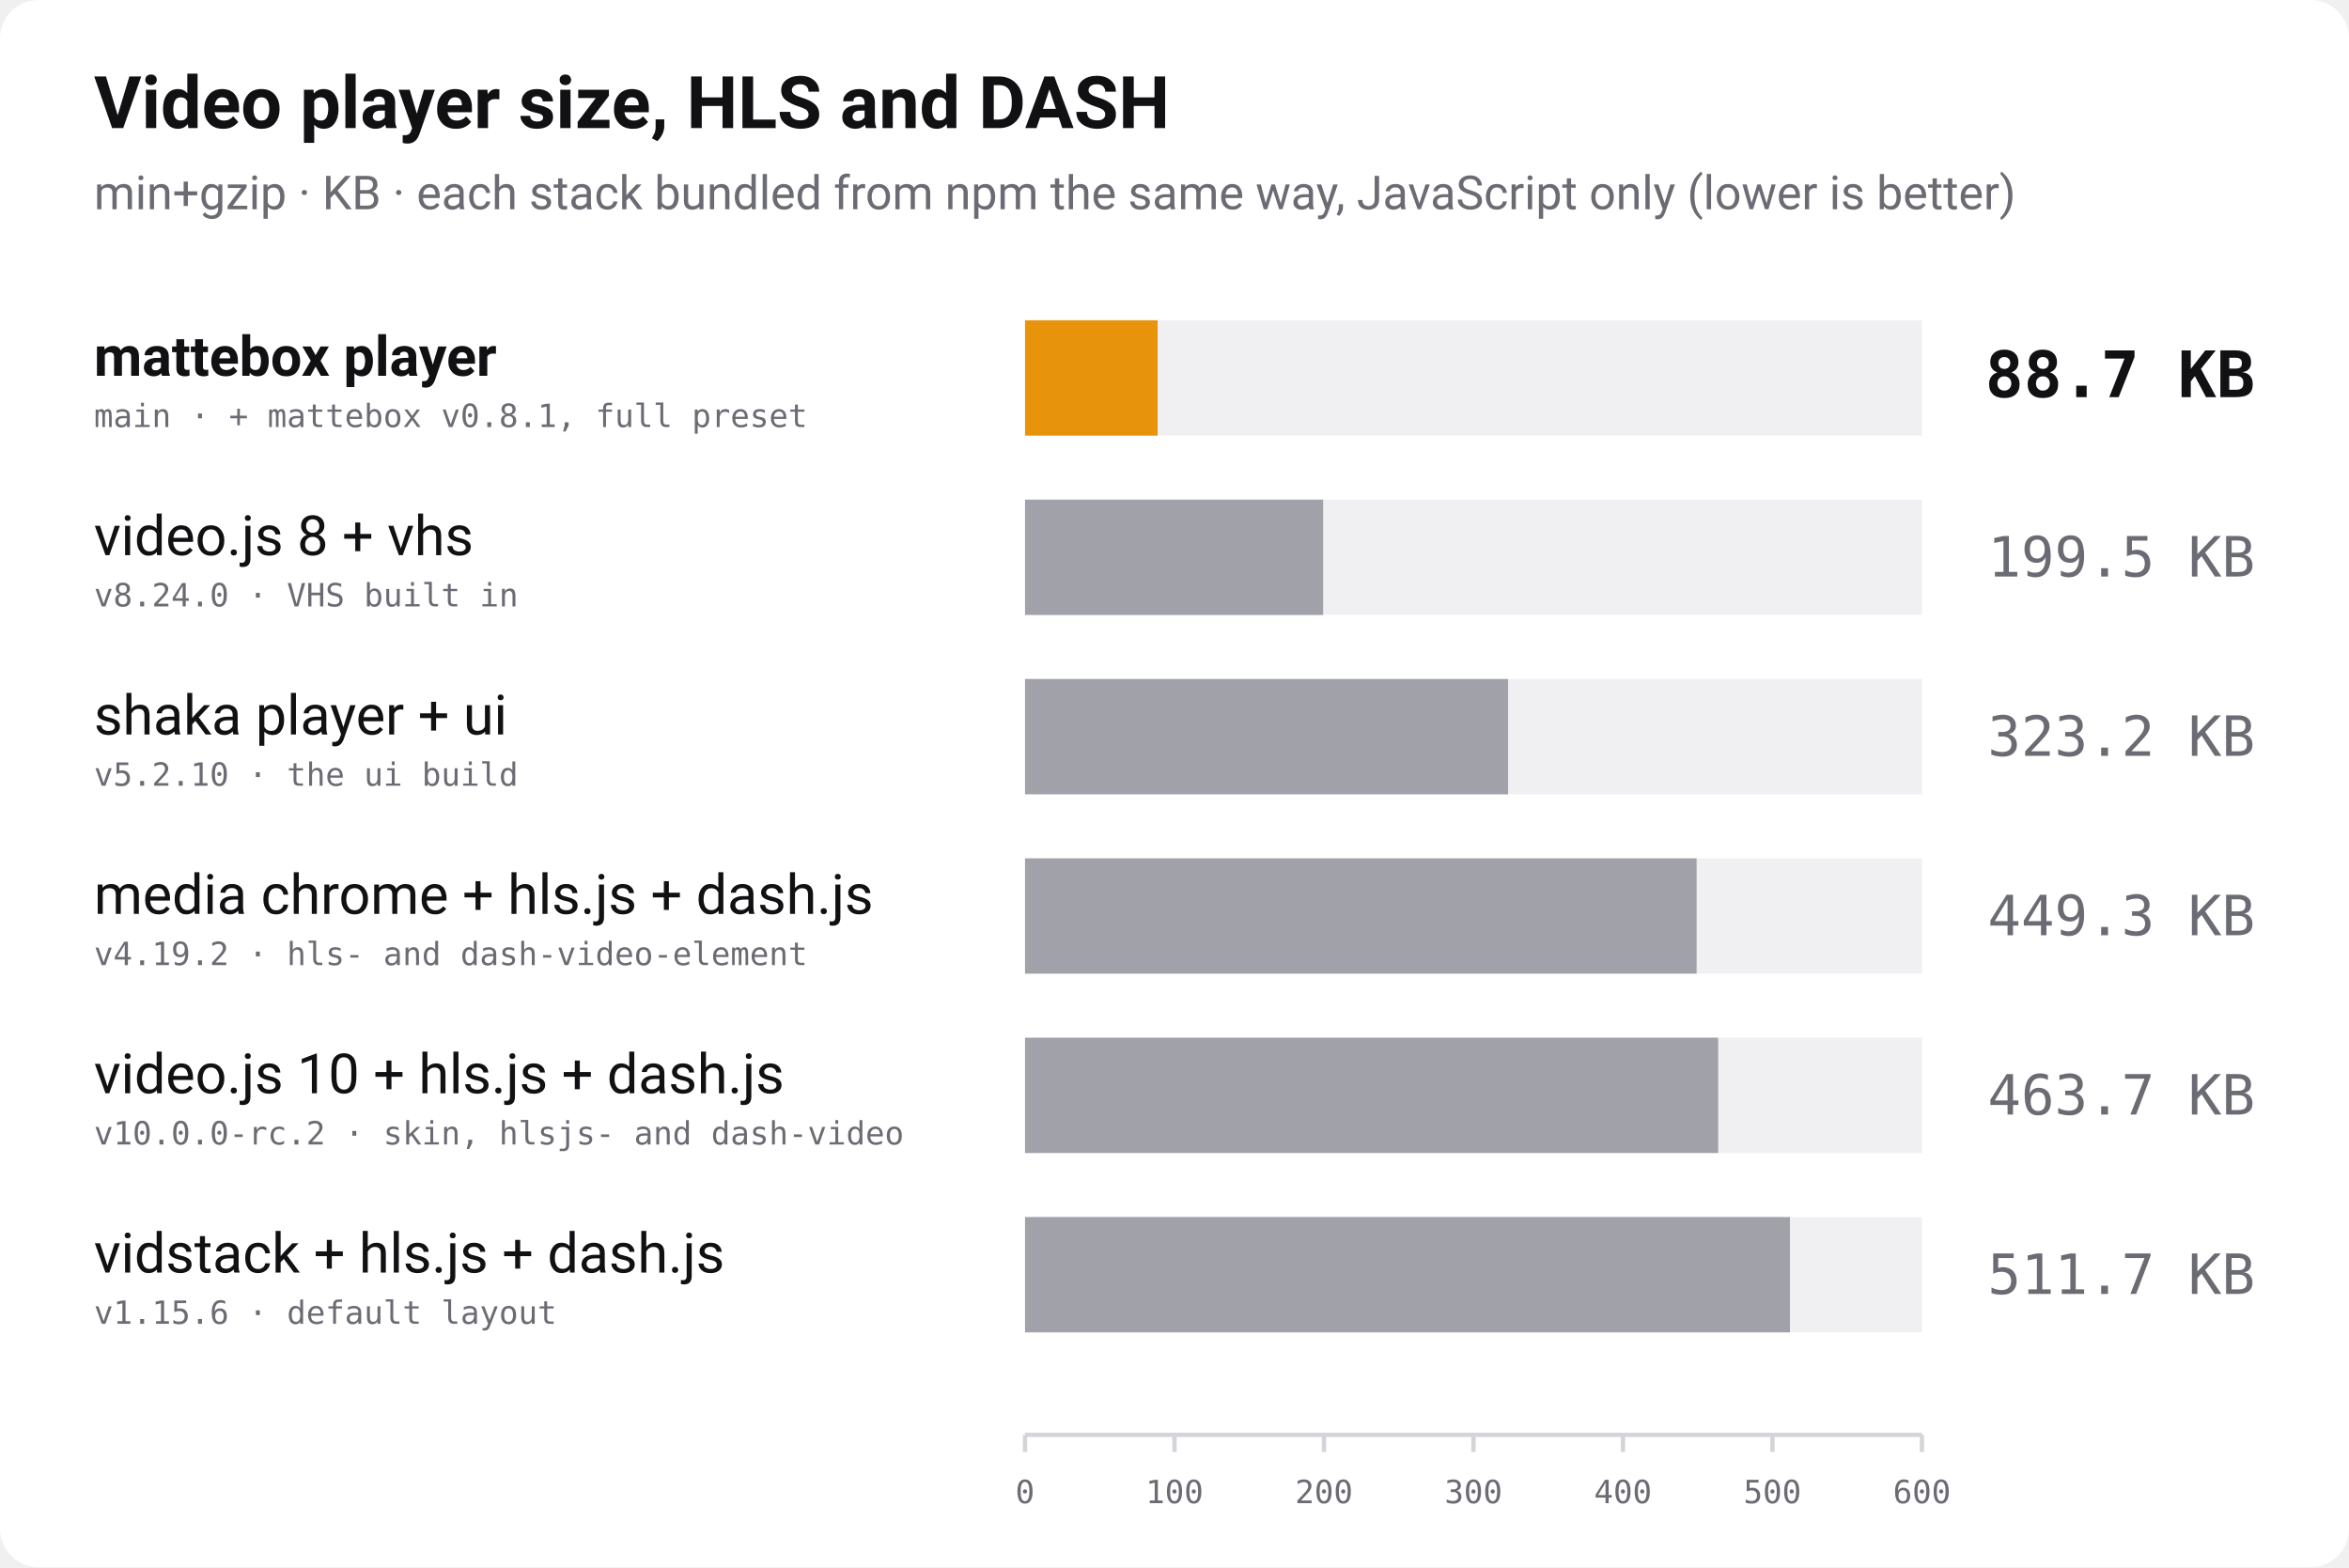
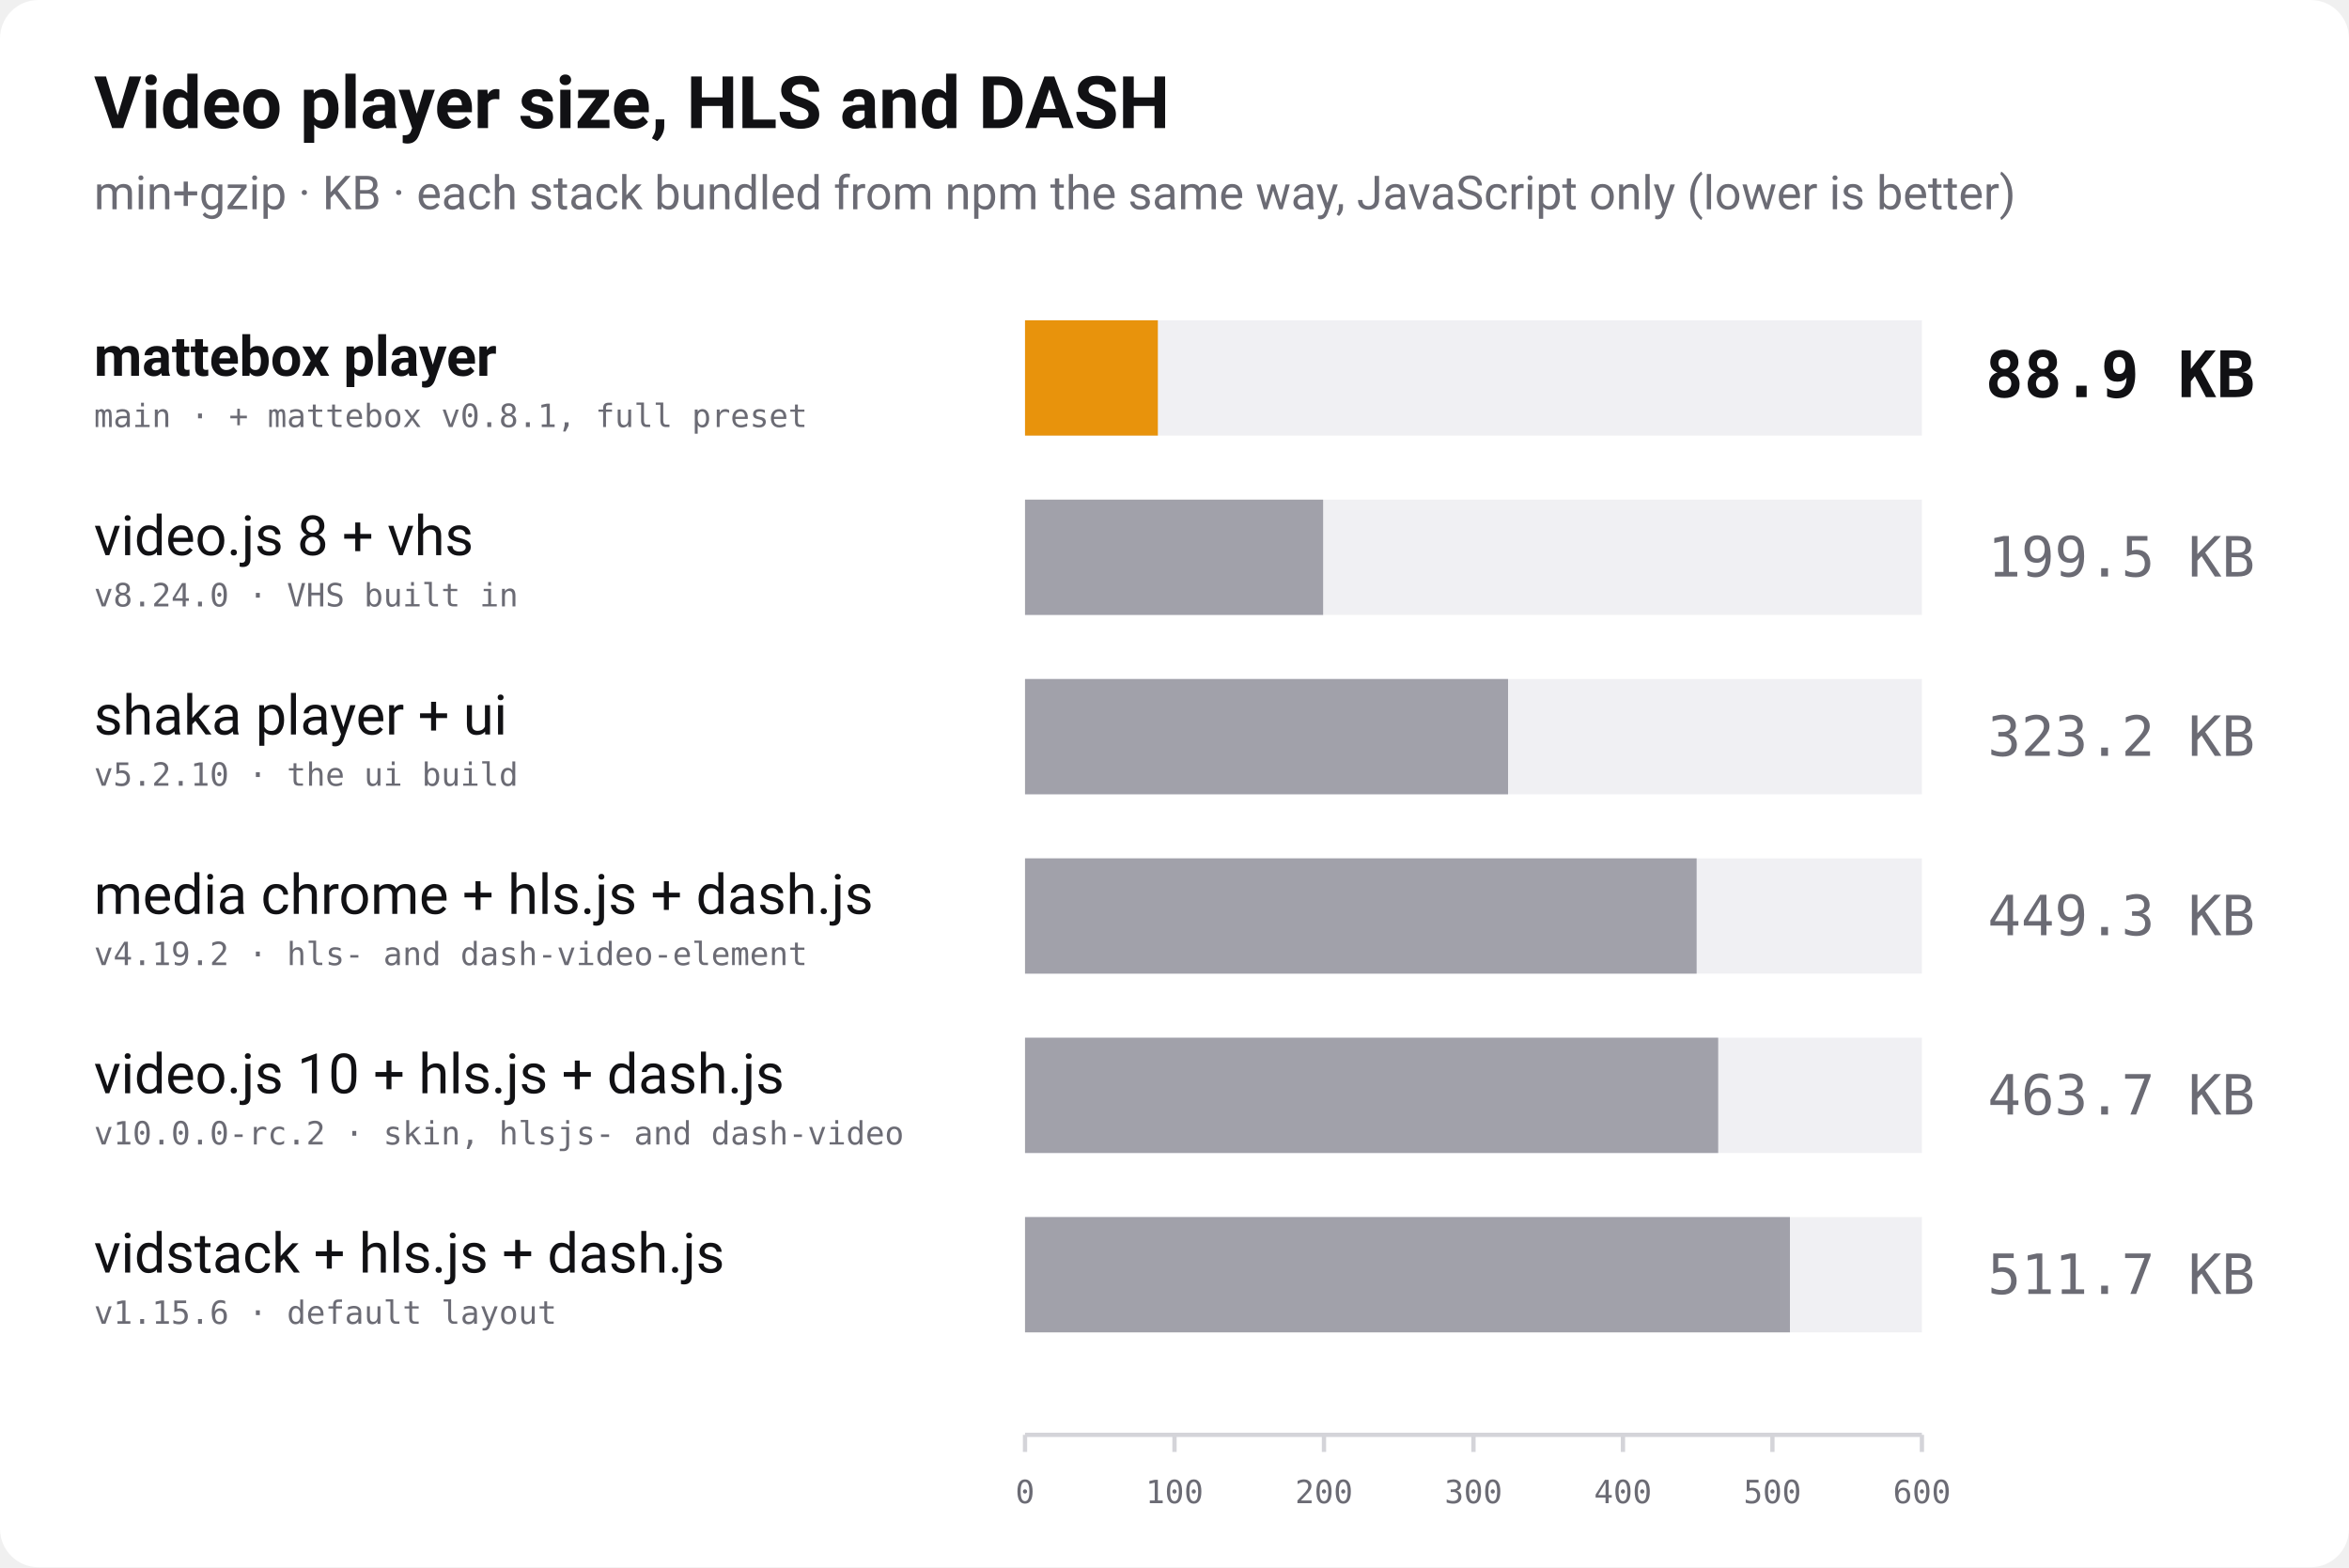
<svg xmlns="http://www.w3.org/2000/svg" width="1100" height="734" viewBox="0 0 1100 734" role="img" aria-label="Bundle size of video players with HLS and DASH playback, min+gzip, lower is better">
  <rect width="1100" height="734" rx="18" fill="#ffffff" />
  <text x="44" y="60" font-family="-apple-system, 'Segoe UI', Roboto, Helvetica, Arial, sans-serif" font-size="34" font-weight="700" fill="#111114">Video player size, HLS and DASH</text>
  <text x="44" y="98" font-family="-apple-system, 'Segoe UI', Roboto, Helvetica, Arial, sans-serif" font-size="22" fill="#6b6b74">min+gzip · KB · each stack bundled from npm the same way, JavaScript only (lower is better)</text>
  <text x="44" y="176" font-family="-apple-system, 'Segoe UI', Roboto, Helvetica, Arial, sans-serif" font-size="26" font-weight="700" fill="#111114">mattebox player</text>
  <text x="44" y="200" font-family="ui-monospace, 'SF Mono', Menlo, Consolas, monospace" font-size="15" fill="#6b6b74">main · + mattebox v0.8.1, full preset</text>
  <rect x="480" y="150" width="420" height="54" fill="#f0f0f3" />
-   <rect x="480" y="150" width="62.1" height="54" fill="#e8930c" />
-   <text x="1056" y="186" text-anchor="end" font-family="ui-monospace, 'SF Mono', Menlo, Consolas, monospace" font-size="30" font-weight="700" fill="#111114">88.7 KB</text>
+   <rect x="480" y="150" width="62.2" height="54" fill="#e8930c" />
+   <text x="1056" y="186" text-anchor="end" font-family="ui-monospace, 'SF Mono', Menlo, Consolas, monospace" font-size="30" font-weight="700" fill="#111114">88.9 KB</text>
  <text x="44" y="260" font-family="-apple-system, 'Segoe UI', Roboto, Helvetica, Arial, sans-serif" font-size="26" font-weight="400" fill="#111114">video.js 8 + vhs</text>
  <text x="44" y="284" font-family="ui-monospace, 'SF Mono', Menlo, Consolas, monospace" font-size="15" fill="#6b6b74">v8.24.0 · VHS built in</text>
  <rect x="480" y="234" width="420" height="54" fill="#f0f0f3" />
  <rect x="480" y="234" width="139.6" height="54" fill="#a1a1aa" />
  <text x="1056" y="270" text-anchor="end" font-family="ui-monospace, 'SF Mono', Menlo, Consolas, monospace" font-size="26" font-weight="400" fill="#6b6b74">199.5 KB</text>
  <text x="44" y="344" font-family="-apple-system, 'Segoe UI', Roboto, Helvetica, Arial, sans-serif" font-size="26" font-weight="400" fill="#111114">shaka player + ui</text>
  <text x="44" y="368" font-family="ui-monospace, 'SF Mono', Menlo, Consolas, monospace" font-size="15" fill="#6b6b74">v5.2.10 · the ui build</text>
  <rect x="480" y="318" width="420" height="54" fill="#f0f0f3" />
  <rect x="480" y="318" width="226.2" height="54" fill="#a1a1aa" />
  <text x="1056" y="354" text-anchor="end" font-family="ui-monospace, 'SF Mono', Menlo, Consolas, monospace" font-size="26" font-weight="400" fill="#6b6b74">323.2 KB</text>
  <text x="44" y="428" font-family="-apple-system, 'Segoe UI', Roboto, Helvetica, Arial, sans-serif" font-size="26" font-weight="400" fill="#111114">media chrome + hls.js + dash.js</text>
  <text x="44" y="452" font-family="ui-monospace, 'SF Mono', Menlo, Consolas, monospace" font-size="15" fill="#6b6b74">v4.19.2 · hls- and dash-video-element</text>
  <rect x="480" y="402" width="420" height="54" fill="#f0f0f3" />
  <rect x="480" y="402" width="314.5" height="54" fill="#a1a1aa" />
  <text x="1056" y="438" text-anchor="end" font-family="ui-monospace, 'SF Mono', Menlo, Consolas, monospace" font-size="26" font-weight="400" fill="#6b6b74">449.3 KB</text>
  <text x="44" y="512" font-family="-apple-system, 'Segoe UI', Roboto, Helvetica, Arial, sans-serif" font-size="26" font-weight="400" fill="#111114">video.js 10 + hls.js + dash.js</text>
  <text x="44" y="536" font-family="ui-monospace, 'SF Mono', Menlo, Consolas, monospace" font-size="15" fill="#6b6b74">v10.0.0-rc.2 · skin, hlsjs- and dash-video</text>
  <rect x="480" y="486" width="420" height="54" fill="#f0f0f3" />
  <rect x="480" y="486" width="324.6" height="54" fill="#a1a1aa" />
  <text x="1056" y="522" text-anchor="end" font-family="ui-monospace, 'SF Mono', Menlo, Consolas, monospace" font-size="26" font-weight="400" fill="#6b6b74">463.7 KB</text>
  <text x="44" y="596" font-family="-apple-system, 'Segoe UI', Roboto, Helvetica, Arial, sans-serif" font-size="26" font-weight="400" fill="#111114">vidstack + hls.js + dash.js</text>
  <text x="44" y="620" font-family="ui-monospace, 'SF Mono', Menlo, Consolas, monospace" font-size="15" fill="#6b6b74">v1.15.6 · default layout</text>
  <rect x="480" y="570" width="420" height="54" fill="#f0f0f3" />
  <rect x="480" y="570" width="358.2" height="54" fill="#a1a1aa" />
  <text x="1056" y="606" text-anchor="end" font-family="ui-monospace, 'SF Mono', Menlo, Consolas, monospace" font-size="26" font-weight="400" fill="#6b6b74">511.7 KB</text>
  <line x1="480" y1="672" x2="900" y2="672" stroke="#d4d4d9" stroke-width="2" />
  <line x1="480.0" y1="672" x2="480.0" y2="680" stroke="#d4d4d9" stroke-width="2" />
  <text x="480.0" y="704" text-anchor="middle" font-family="ui-monospace, 'SF Mono', Menlo, Consolas, monospace" font-size="15" fill="#6b6b74">0</text>
  <line x1="550.0" y1="672" x2="550.0" y2="680" stroke="#d4d4d9" stroke-width="2" />
  <text x="550.0" y="704" text-anchor="middle" font-family="ui-monospace, 'SF Mono', Menlo, Consolas, monospace" font-size="15" fill="#6b6b74">100</text>
  <line x1="620.0" y1="672" x2="620.0" y2="680" stroke="#d4d4d9" stroke-width="2" />
  <text x="620.0" y="704" text-anchor="middle" font-family="ui-monospace, 'SF Mono', Menlo, Consolas, monospace" font-size="15" fill="#6b6b74">200</text>
  <line x1="690.0" y1="672" x2="690.0" y2="680" stroke="#d4d4d9" stroke-width="2" />
  <text x="690.0" y="704" text-anchor="middle" font-family="ui-monospace, 'SF Mono', Menlo, Consolas, monospace" font-size="15" fill="#6b6b74">300</text>
  <line x1="760.0" y1="672" x2="760.0" y2="680" stroke="#d4d4d9" stroke-width="2" />
  <text x="760.0" y="704" text-anchor="middle" font-family="ui-monospace, 'SF Mono', Menlo, Consolas, monospace" font-size="15" fill="#6b6b74">400</text>
  <line x1="830.0" y1="672" x2="830.0" y2="680" stroke="#d4d4d9" stroke-width="2" />
  <text x="830.0" y="704" text-anchor="middle" font-family="ui-monospace, 'SF Mono', Menlo, Consolas, monospace" font-size="15" fill="#6b6b74">500</text>
  <line x1="900.0" y1="672" x2="900.0" y2="680" stroke="#d4d4d9" stroke-width="2" />
  <text x="900.0" y="704" text-anchor="middle" font-family="ui-monospace, 'SF Mono', Menlo, Consolas, monospace" font-size="15" fill="#6b6b74">600</text>
</svg>
